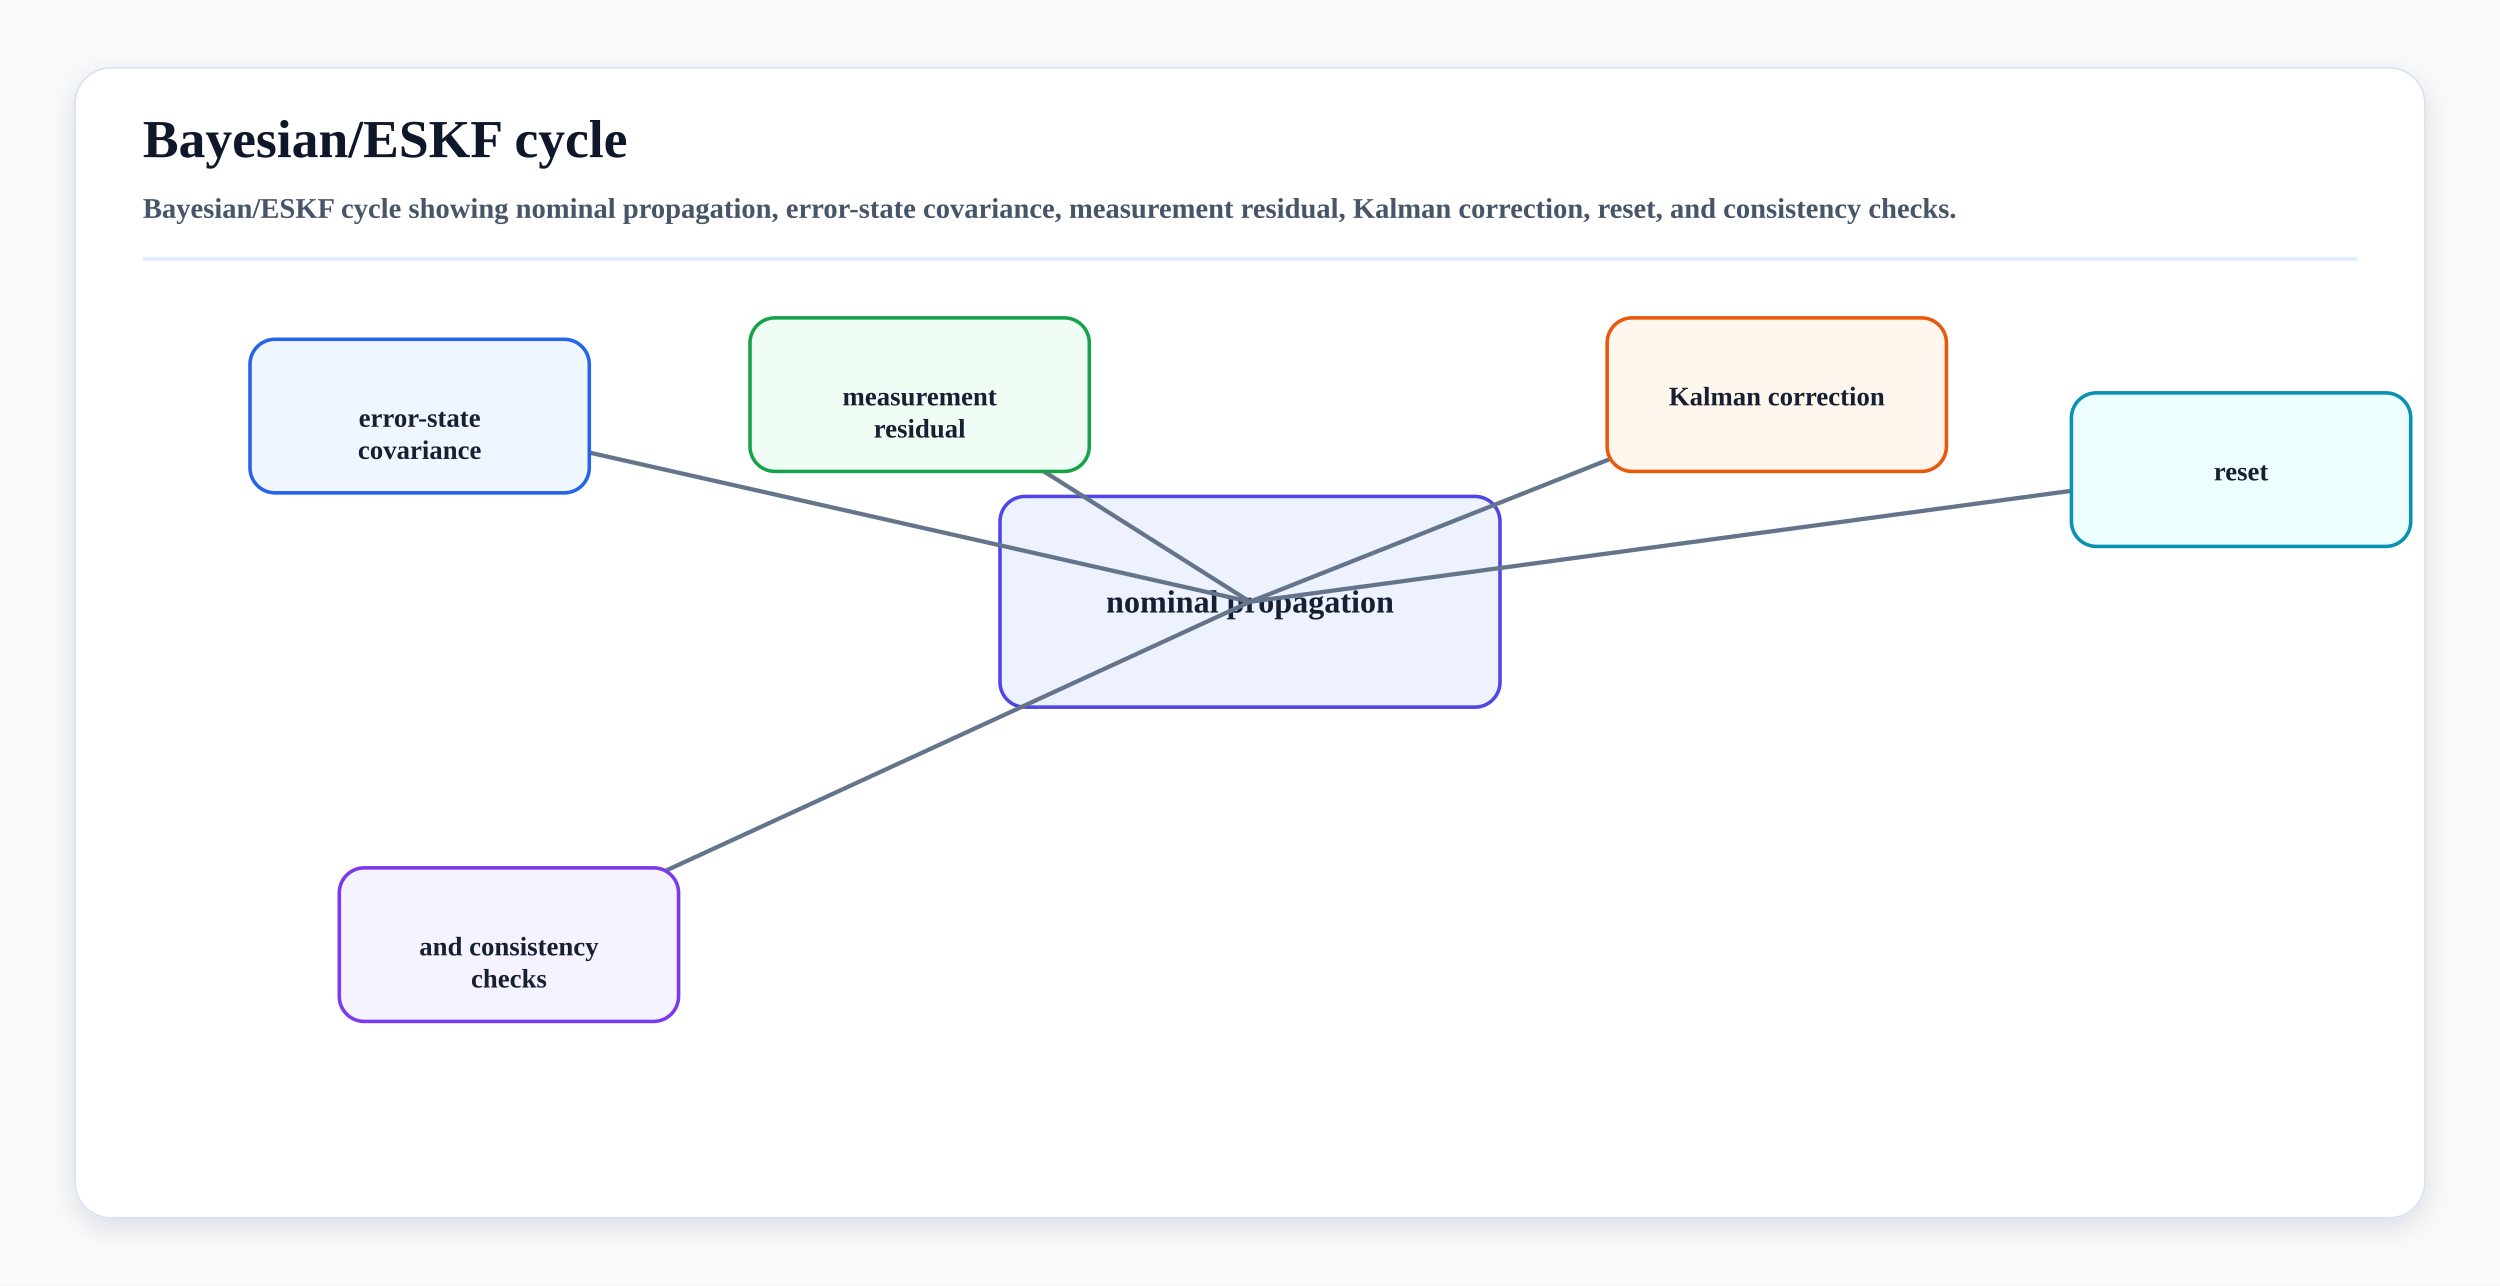
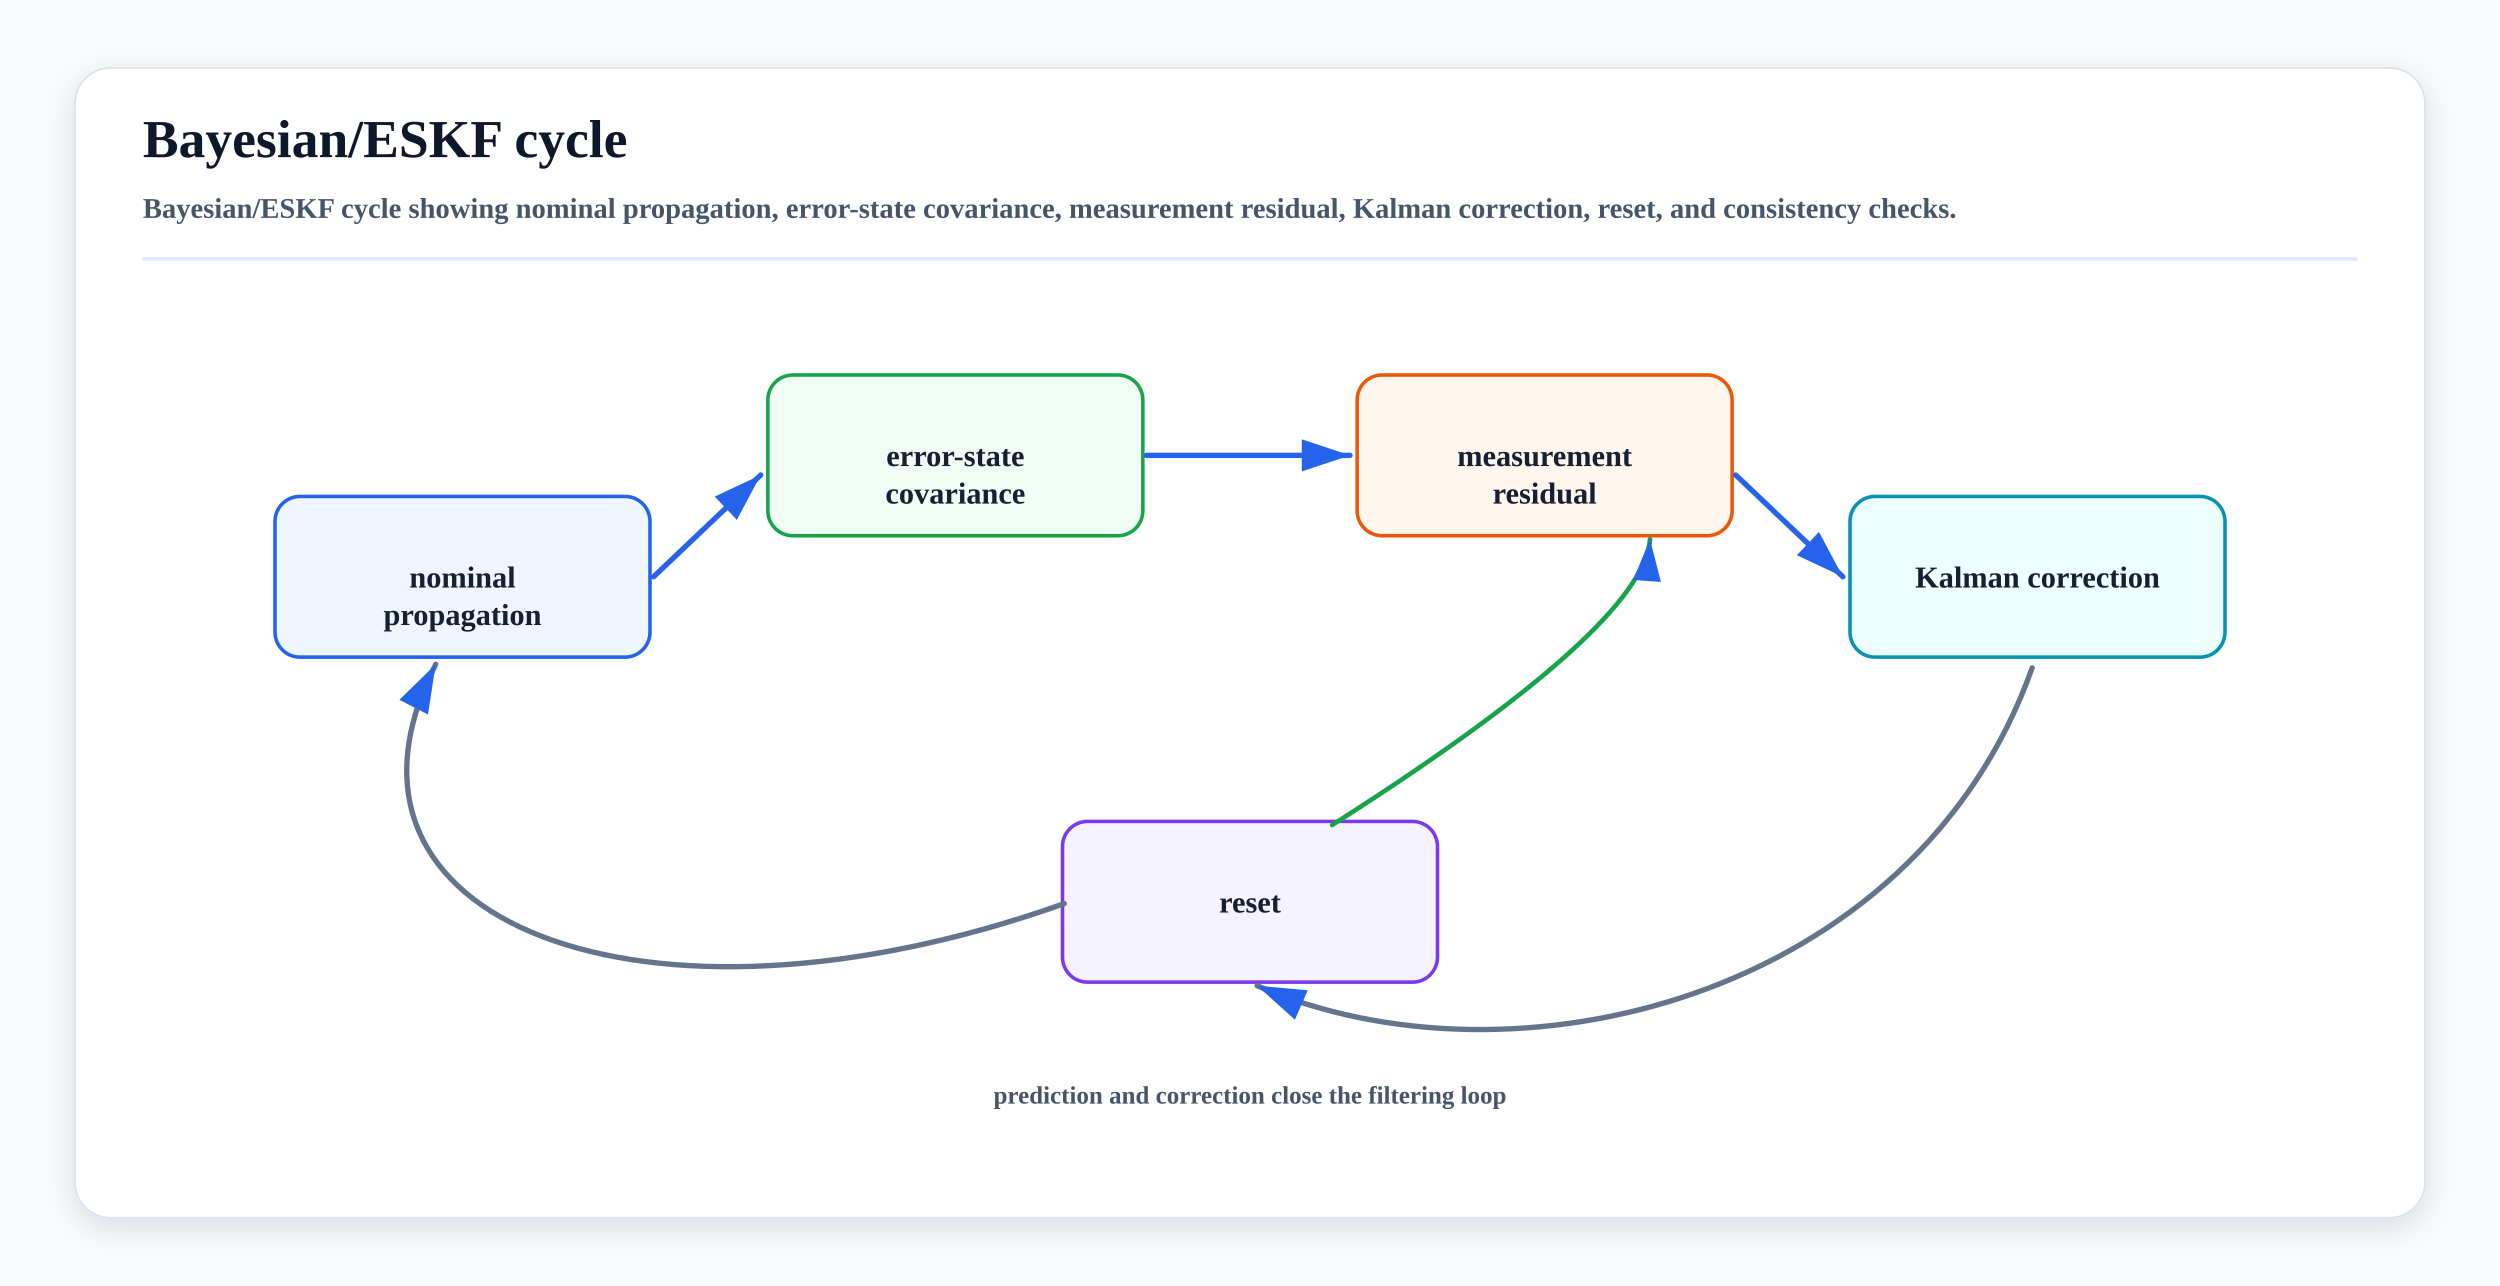
<svg xmlns="http://www.w3.org/2000/svg" width="1400" height="720" viewBox="0 0 1400 720" role="img" aria-labelledby="title desc" data-diagram-kind="filter-update-loop">
  <defs>
    <marker id="arrow" markerWidth="12" markerHeight="12" refX="9" refY="3" orient="auto" markerUnits="strokeWidth">
      <path d="M0,0 L0,6 L9,3 z" fill="#2563eb" />
    </marker>
    <filter id="shadow" x="-10%" y="-10%" width="120%" height="120%">
      <feDropShadow dx="0" dy="5" stdDeviation="8" flood-color="#0f172a" flood-opacity="0.12" />
    </filter>
    <pattern id="grid" width="28" height="28" patternUnits="userSpaceOnUse">
      <path d="M28 0H0V28" fill="none" stroke="#e2e8f0" stroke-width="1" />
    </pattern>
  </defs>
  <rect width="1400" height="720" fill="#f8fafc" />
  <rect x="42" y="38" width="1316" height="644" rx="20" fill="#ffffff" stroke="#d9e2ef" filter="url(#shadow)" />
  <text x="80" y="88" font-size="30" font-weight="800" fill="#0f172a">Bayesian/ESKF cycle</text>
  <text x="80" y="122" font-size="16" font-weight="600" fill="#475569">Bayesian/ESKF cycle showing nominal propagation, error-state covariance, measurement residual, Kalman correction, reset, and consistency checks.</text>
  <rect x="80" y="144" width="1240" height="2" fill="#dbeafe" />
-   <rect x="560" y="278" width="280" height="118" rx="14" fill="#eef2ff" stroke="#4f46e5" stroke-width="2" />
-   <text x="700" y="343" text-anchor="middle" font-size="18" font-weight="700" fill="#172033">nominal propagation</text>
-   <line x1="700" y1="337" x2="235" y2="232" stroke="#64748b" stroke-width="2.4" stroke-linecap="round" marker-end="url(#arrow)" />
-   <rect x="140" y="190" width="190" height="86" rx="14" fill="#eff6ff" stroke="#2563eb" stroke-width="2" />
-   <text x="235" y="239" text-anchor="middle" font-size="15" font-weight="700" fill="#172033">error-state</text>
-   <text x="235" y="257" text-anchor="middle" font-size="15" font-weight="700" fill="#172033">covariance</text>
-   <line x1="700" y1="337" x2="515" y2="220" stroke="#64748b" stroke-width="2.4" stroke-linecap="round" marker-end="url(#arrow)" />
-   <rect x="420" y="178" width="190" height="86" rx="14" fill="#f0fdf4" stroke="#16a34a" stroke-width="2" />
-   <text x="515" y="227" text-anchor="middle" font-size="15" font-weight="700" fill="#172033">measurement</text>
-   <text x="515" y="245" text-anchor="middle" font-size="15" font-weight="700" fill="#172033">residual</text>
-   <line x1="700" y1="337" x2="995" y2="220" stroke="#64748b" stroke-width="2.4" stroke-linecap="round" marker-end="url(#arrow)" />
-   <rect x="900" y="178" width="190" height="86" rx="14" fill="#fff7ed" stroke="#ea580c" stroke-width="2" />
-   <text x="995" y="227" text-anchor="middle" font-size="15" font-weight="700" fill="#172033">Kalman correction</text>
-   <line x1="700" y1="337" x2="1255" y2="262" stroke="#64748b" stroke-width="2.4" stroke-linecap="round" marker-end="url(#arrow)" />
-   <rect x="1160" y="220" width="190" height="86" rx="14" fill="#ecfeff" stroke="#0891b2" stroke-width="2" />
-   <text x="1255" y="269" text-anchor="middle" font-size="15" font-weight="700" fill="#172033">reset</text>
-   <line x1="700" y1="337" x2="285" y2="528" stroke="#64748b" stroke-width="2.4" stroke-linecap="round" marker-end="url(#arrow)" />
-   <rect x="190" y="486" width="190" height="86" rx="14" fill="#f5f3ff" stroke="#7c3aed" stroke-width="2" />
-   <text x="285" y="535" text-anchor="middle" font-size="15" font-weight="700" fill="#172033">and consistency</text>
-   <text x="285" y="553" text-anchor="middle" font-size="15" font-weight="700" fill="#172033">checks</text>
+   <rect x="154" y="278" width="210" height="90" rx="14" fill="#eff6ff" stroke="#2563eb" stroke-width="2" />
+   <text x="259" y="329" text-anchor="middle" font-size="17" font-weight="700" fill="#172033">nominal</text>
+   <text x="259" y="350" text-anchor="middle" font-size="17" font-weight="700" fill="#172033">propagation</text>
+   <rect x="430" y="210" width="210" height="90" rx="14" fill="#f0fdf4" stroke="#16a34a" stroke-width="2" />
+   <text x="535" y="261" text-anchor="middle" font-size="17" font-weight="700" fill="#172033">error-state</text>
+   <text x="535" y="282" text-anchor="middle" font-size="17" font-weight="700" fill="#172033">covariance</text>
+   <rect x="760" y="210" width="210" height="90" rx="14" fill="#fff7ed" stroke="#ea580c" stroke-width="2" />
+   <text x="865" y="261" text-anchor="middle" font-size="17" font-weight="700" fill="#172033">measurement</text>
+   <text x="865" y="282" text-anchor="middle" font-size="17" font-weight="700" fill="#172033">residual</text>
+   <rect x="1036" y="278" width="210" height="90" rx="14" fill="#ecfeff" stroke="#0891b2" stroke-width="2" />
+   <text x="1141" y="329" text-anchor="middle" font-size="17" font-weight="700" fill="#172033">Kalman correction</text>
+   <rect x="595" y="460" width="210" height="90" rx="14" fill="#f5f3ff" stroke="#7c3aed" stroke-width="2" />
+   <text x="700" y="511" text-anchor="middle" font-size="17" font-weight="700" fill="#172033">reset</text>
+   <line x1="366" y1="323" x2="426" y2="266" stroke="#2563eb" stroke-width="3" stroke-linecap="round" marker-end="url(#arrow)" />
+   <line x1="642" y1="255" x2="756" y2="255" stroke="#2563eb" stroke-width="3" stroke-linecap="round" marker-end="url(#arrow)" />
+   <line x1="972" y1="266" x2="1032" y2="323" stroke="#2563eb" stroke-width="3" stroke-linecap="round" marker-end="url(#arrow)" />
+   <path d="M1138 374 C1072 560 846 614 704 552" fill="none" stroke="#64748b" stroke-width="3" stroke-linecap="round" stroke-linejoin="round" marker-end="url(#arrow)" />
+   <path d="M596 506 C360 590 170 516 244 372" fill="none" stroke="#64748b" stroke-width="3" stroke-linecap="round" stroke-linejoin="round" marker-end="url(#arrow)" />
+   <path d="M746 462 C878 378 922 330 924 302" fill="none" stroke="#16a34a" stroke-width="2.6" stroke-linecap="round" stroke-linejoin="round" marker-end="url(#arrow)" />
+   <text x="700" y="618" text-anchor="middle" font-size="14" font-weight="600" fill="#475569">prediction and correction close the filtering loop</text>
</svg>
